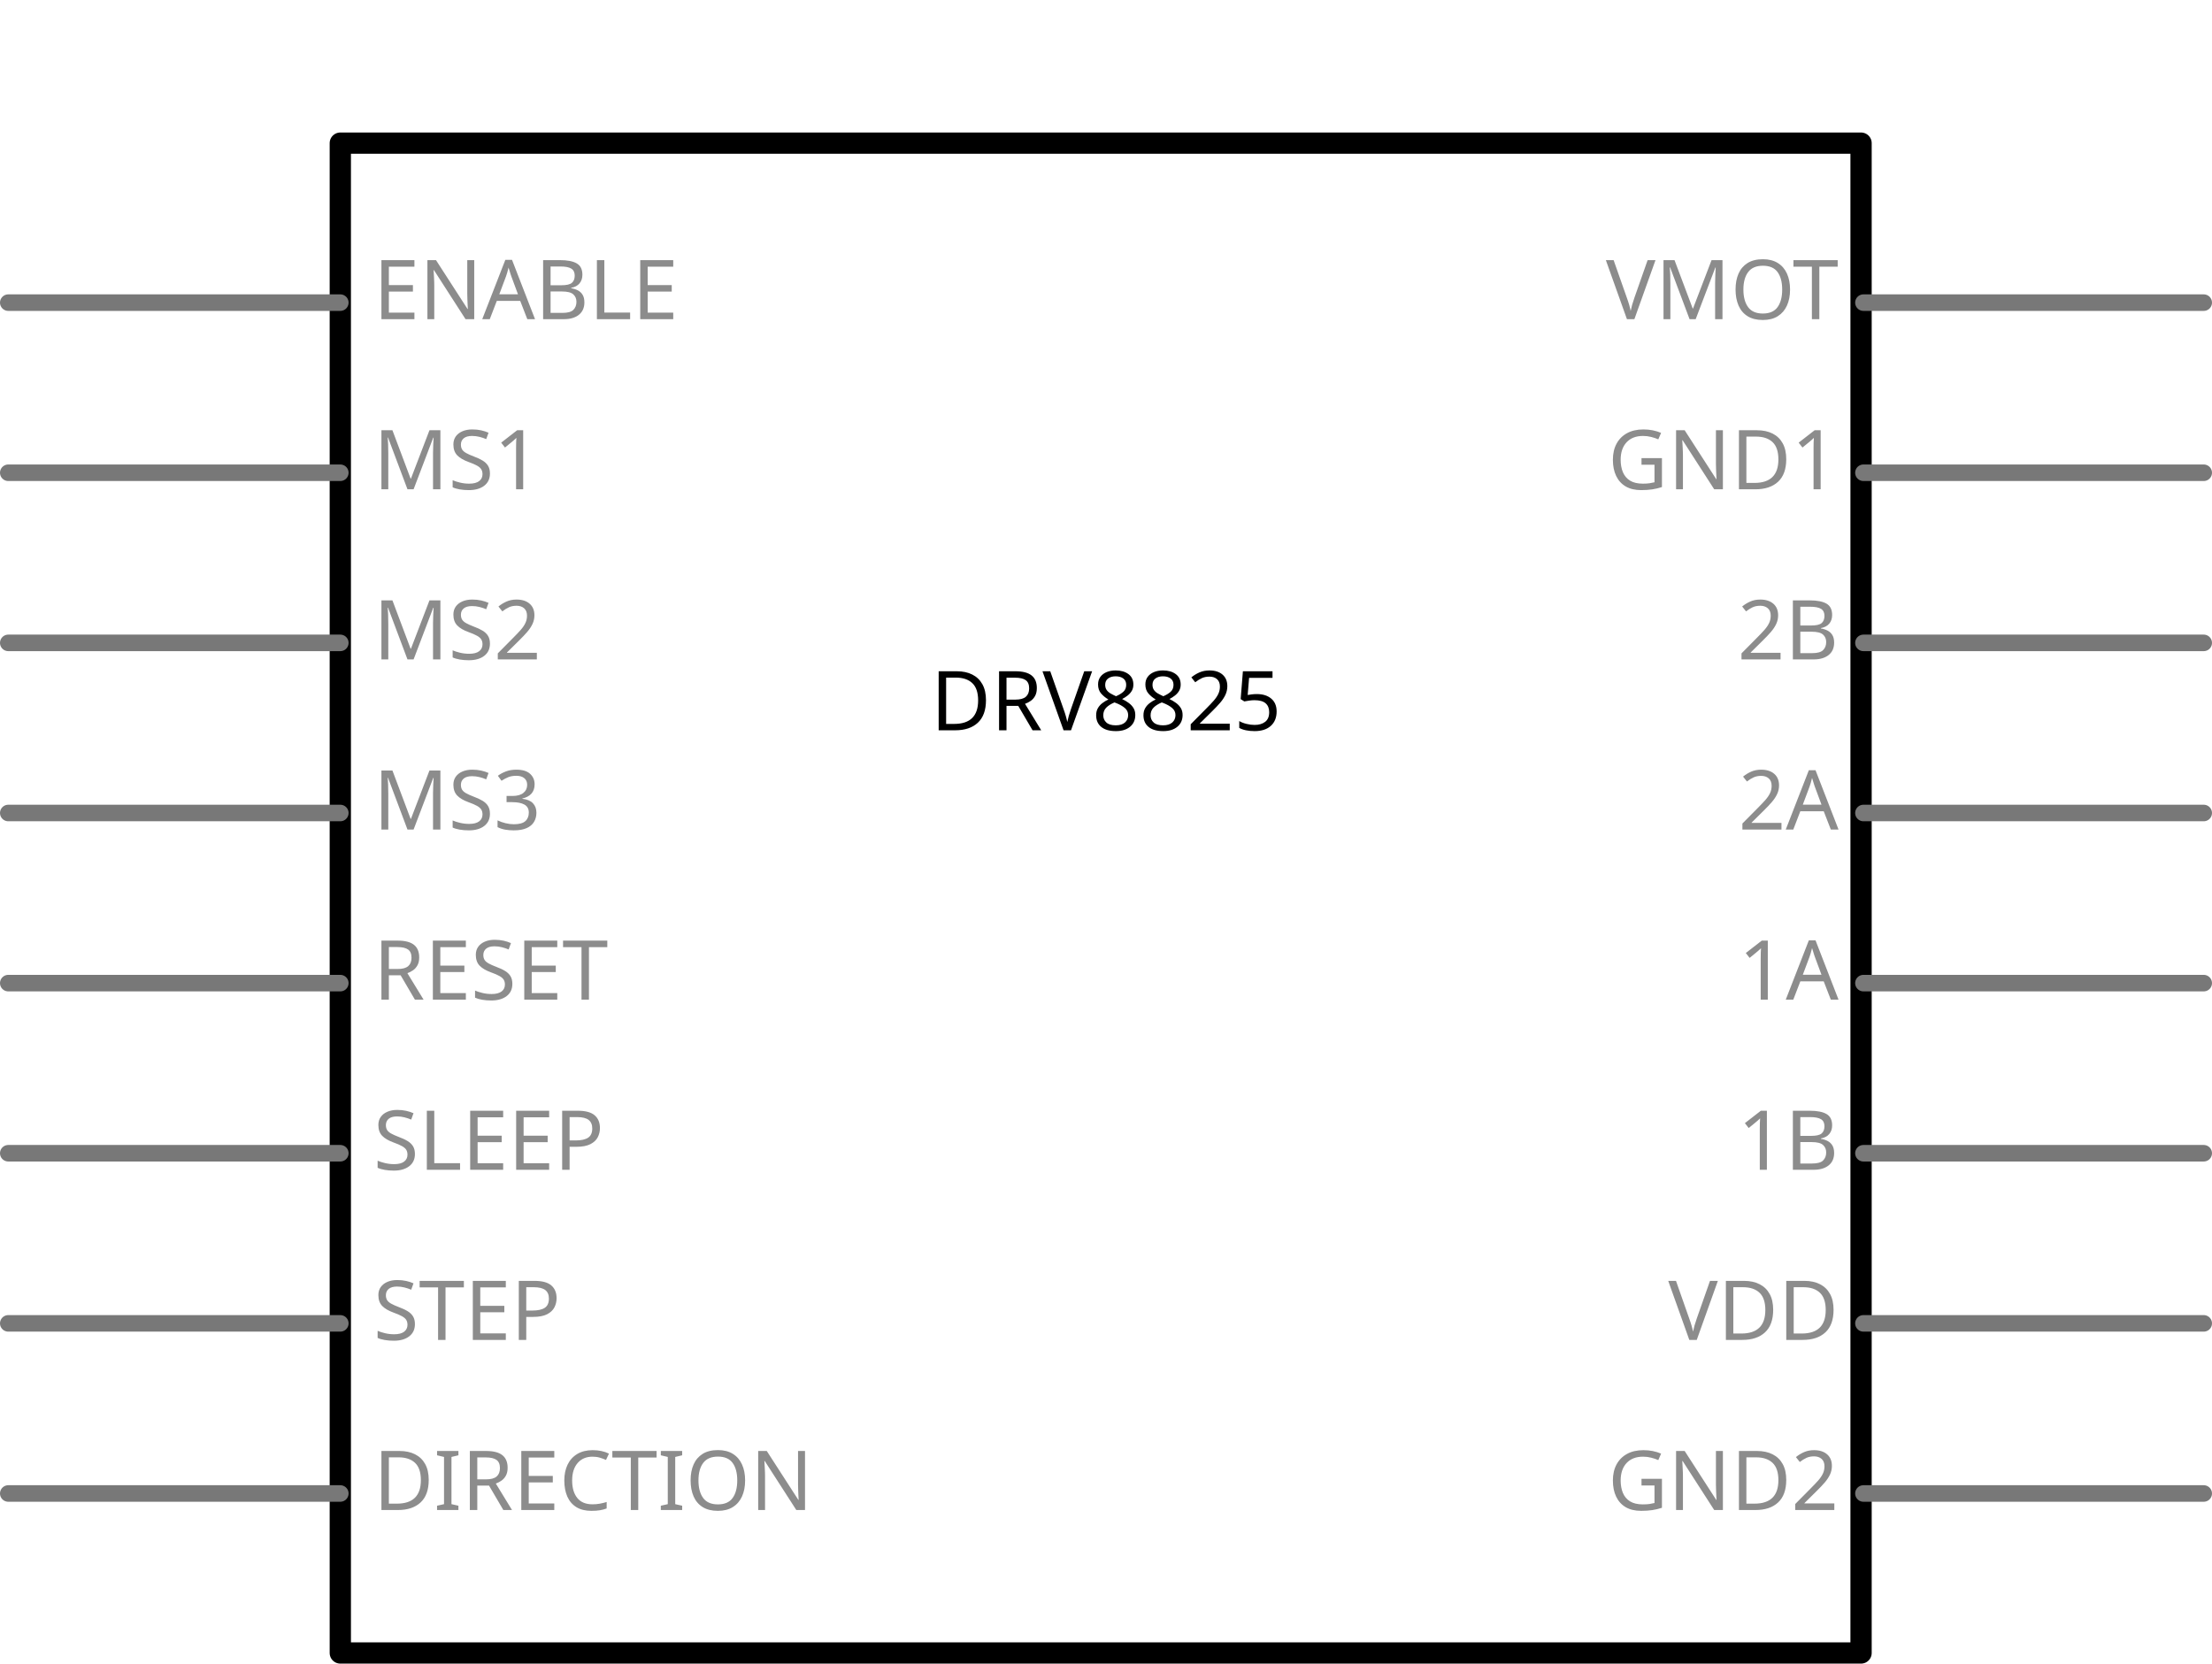
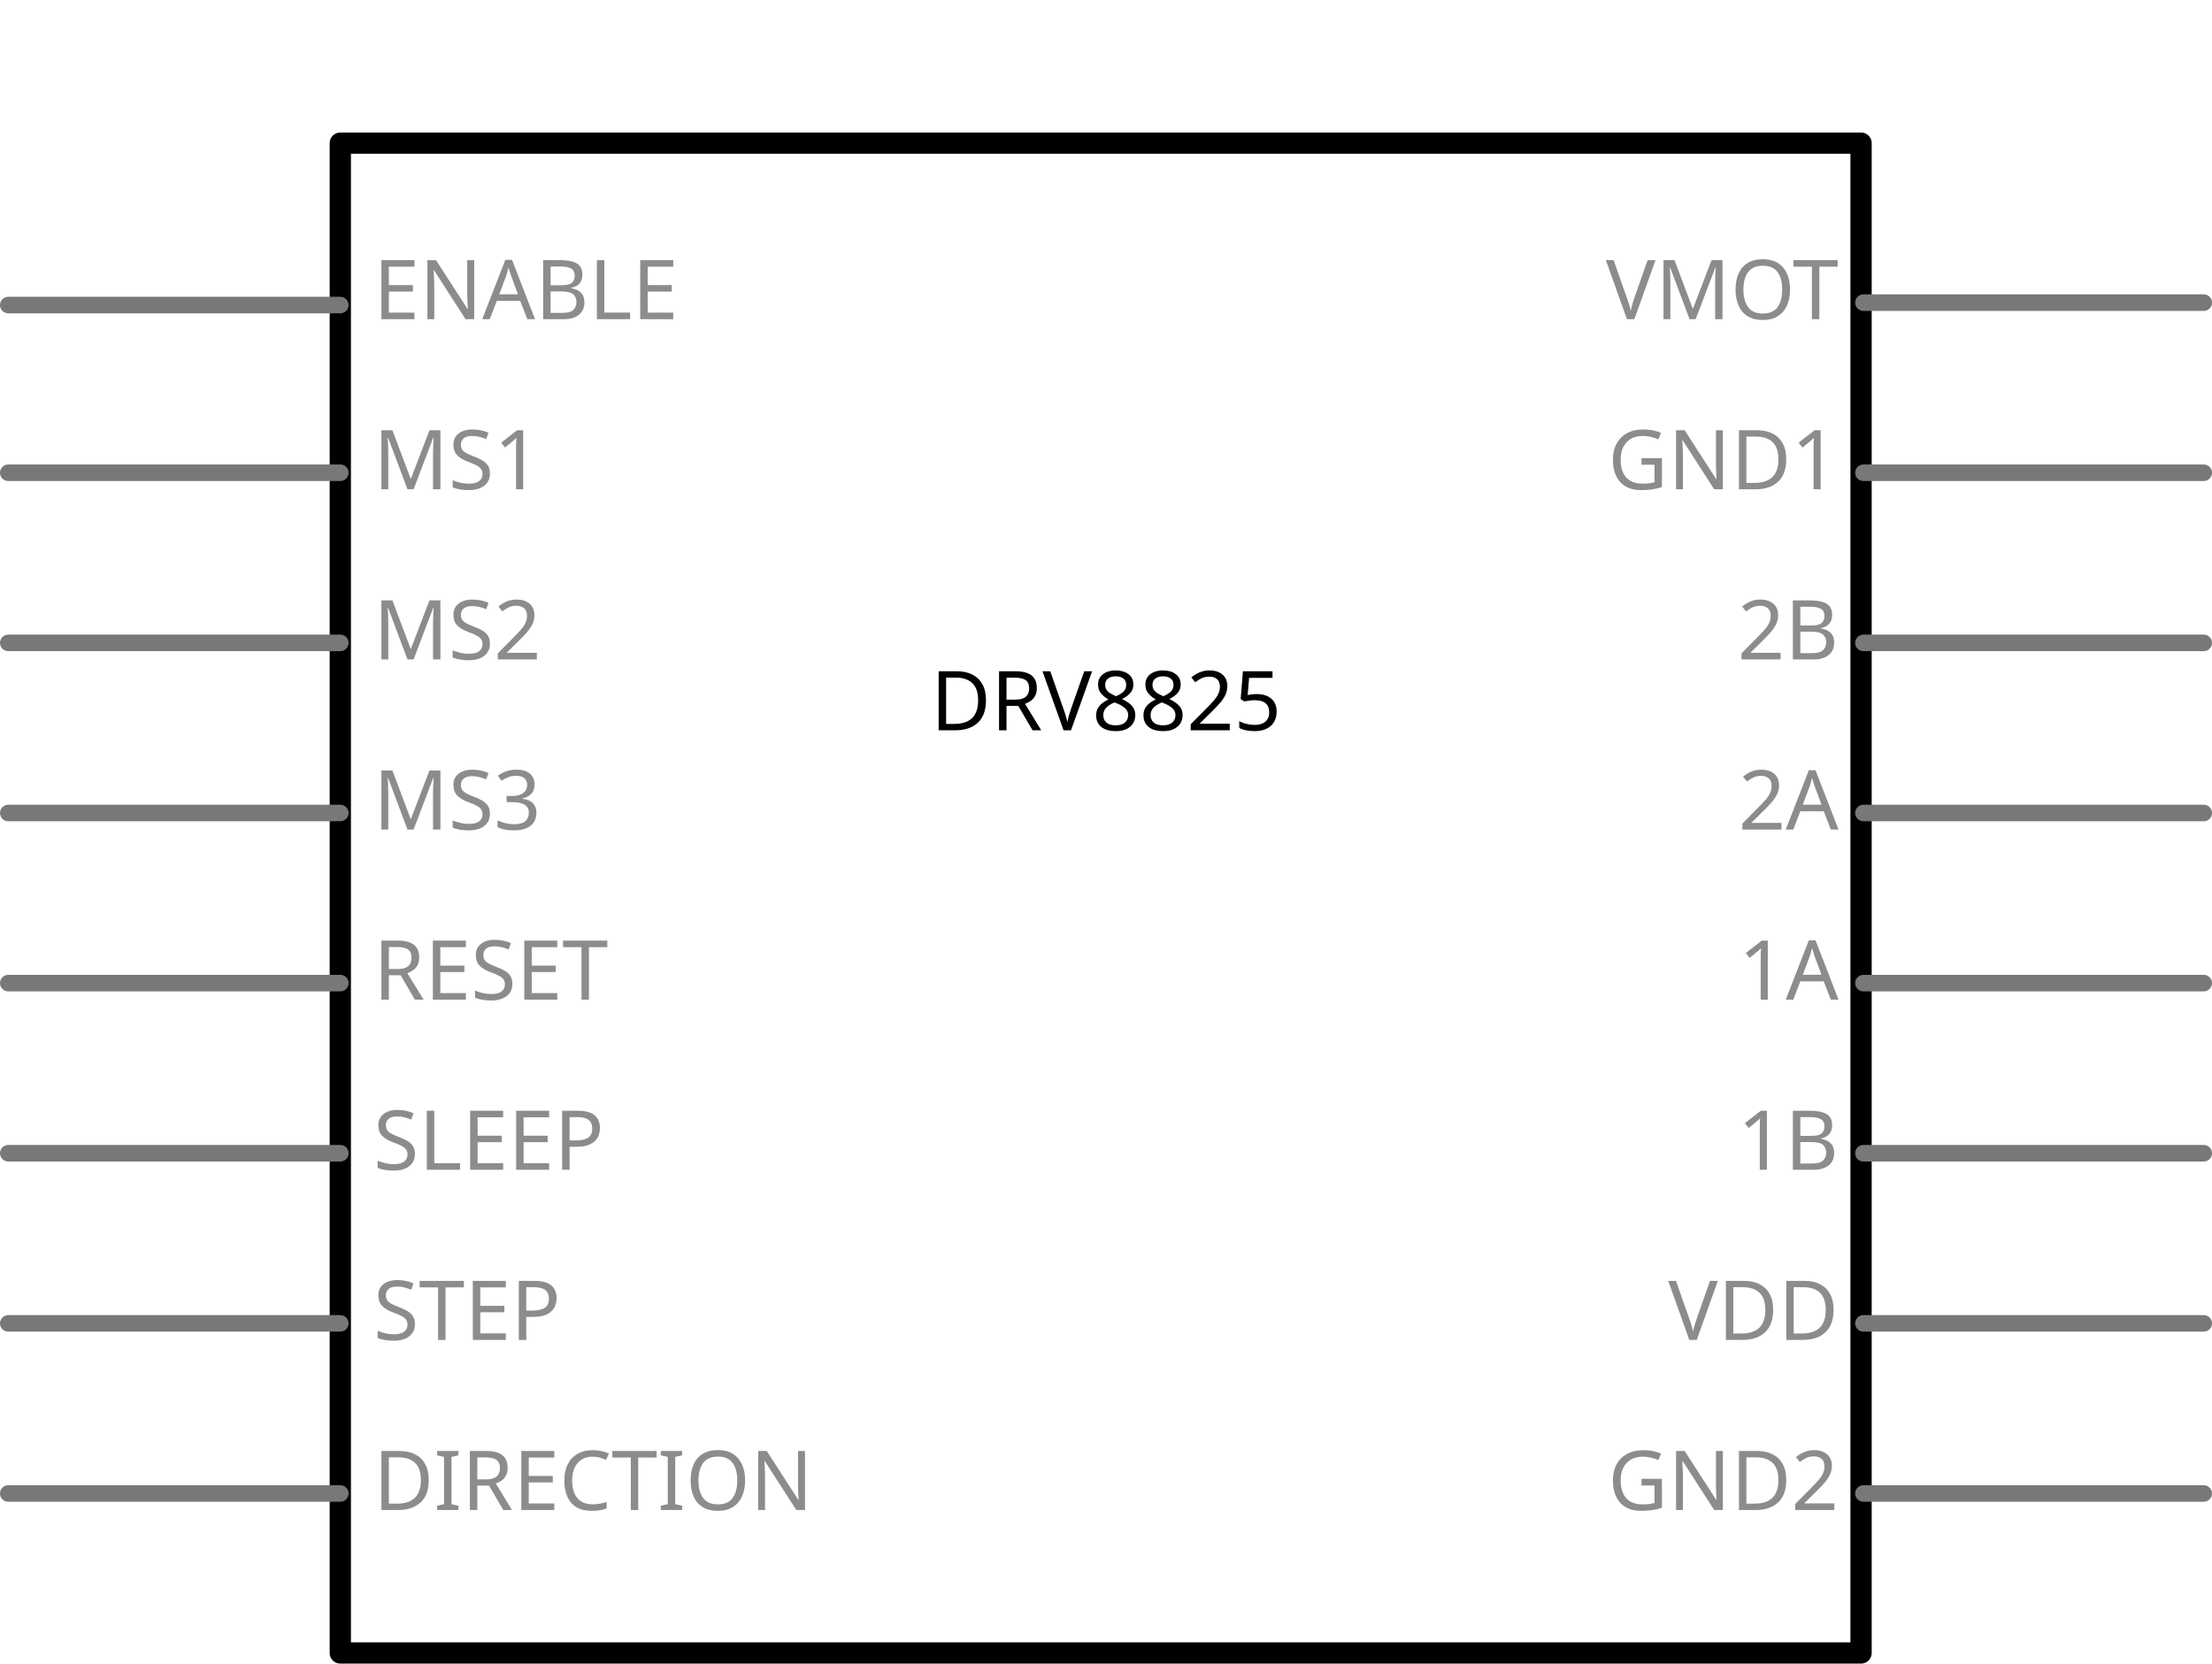
<svg xmlns="http://www.w3.org/2000/svg" version="1.2" baseProfile="tiny" x="0in" y="0in" width="1.3in" height="0.978in" viewBox="0 0 1300 977.778">
  <g partID="855496300">
    <g transform="translate(0,77.7778)">
      <g id="schematic">
        <rect fill="none" height="887.5" stroke="#000000" stroke-linecap="round" stroke-linejoin="round" stroke-width="12.5" width="893.75" x="200" y="6.25" />
        <text fill="#000000" font-family="'Droid Sans'" font-size="48.611" id="label" stroke="none" text-anchor="middle" x="650" y="351.389">DRV8825</text>
-         <line fill="none" stroke="#787878" stroke-linecap="round" stroke-linejoin="round" stroke-width="9.722" x1="4.861" x2="200" y1="100" y2="100" />
-         <rect connectorName="ENABLE" fill="none" height="9.722" id="connector130" stroke-width="0" width="200" x="0.000" y="93.433" />
-         <g fill="none" height="9.722" id="connector130terminal" stroke-width="0" width="0.1" x="0" y="95.139" />
+         <line fill="none" stroke="#787878" stroke-linecap="round" stroke-linejoin="round" stroke-width="9.722" x1="4.861" x2="200.000" y1="101.425" y2="101.425" />
+         <rect connectorName="ENABLE" fill="none" height="9.722" id="connector130" stroke-width="0" width="200" x="0.000" y="92.008" />
        <text fill="#8c8c8c" font-family="'Droid Sans'" font-size="48.611" id="label0" stroke="none" text-anchor="start" x="219.444" y="109.722">ENABLE</text>
        <line fill="none" stroke="#787878" stroke-linecap="round" stroke-linejoin="round" stroke-width="9.722" x1="4.861" x2="200" y1="200" y2="200" />
        <rect connectorName="MS1" fill="none" height="9.722" id="connector131" stroke-width="0" width="200" x="0" y="195.139" />
-         <g fill="none" height="9.722" id="connector131terminal" stroke-width="0" width="0.1" x="0" y="195.139" />
        <text fill="#8c8c8c" font-family="'Droid Sans'" font-size="48.611" id="label1" stroke="none" text-anchor="start" x="219.444" y="209.722">MS1</text>
        <line fill="none" stroke="#787878" stroke-linecap="round" stroke-linejoin="round" stroke-width="9.722" x1="4.861" x2="200" y1="300" y2="300" />
        <rect connectorName="MS2" fill="none" height="9.722" id="connector132" stroke-width="0" width="200" x="0" y="295.139" />
-         <g fill="none" height="9.722" id="connector132terminal" stroke-width="0" width="0.1" x="0" y="295.139" />
        <text fill="#8c8c8c" font-family="'Droid Sans'" font-size="48.611" id="label2" stroke="none" text-anchor="start" x="219.444" y="309.722">MS2</text>
        <line fill="none" stroke="#787878" stroke-linecap="round" stroke-linejoin="round" stroke-width="9.722" x1="4.861" x2="200" y1="400" y2="400" />
        <rect connectorName="MS3" fill="none" height="9.722" id="connector133" stroke-width="0" width="200" x="0" y="395.139" />
-         <g fill="none" height="9.722" id="connector133terminal" stroke-width="0" width="0.1" x="0" y="395.139" />
        <text fill="#8c8c8c" font-family="'Droid Sans'" font-size="48.611" id="label3" stroke="none" text-anchor="start" x="219.444" y="409.722">MS3</text>
        <line fill="none" stroke="#787878" stroke-linecap="round" stroke-linejoin="round" stroke-width="9.722" x1="4.861" x2="200" y1="500" y2="500" />
        <rect connectorName="RESET" fill="none" height="9.722" id="connector134" stroke-width="0" width="200" x="0" y="495.139" />
-         <g fill="none" height="9.722" id="connector134terminal" stroke-width="0" width="0.1" x="0" y="495.139" />
        <text fill="#8c8c8c" font-family="'Droid Sans'" font-size="48.611" id="label4" stroke="none" text-anchor="start" x="219.444" y="509.722">RESET</text>
        <line fill="none" stroke="#787878" stroke-linecap="round" stroke-linejoin="round" stroke-width="9.722" x1="4.861" x2="200" y1="600" y2="600" />
        <rect connectorName="SLEEP" fill="none" height="9.722" id="connector135" stroke-width="0" width="200" x="0" y="595.139" />
-         <g fill="none" height="9.722" id="connector135terminal" stroke-width="0" width="0.1" x="0" y="595.139" />
        <text fill="#8c8c8c" font-family="'Droid Sans'" font-size="48.611" id="label5" stroke="none" text-anchor="start" x="219.444" y="609.722">SLEEP</text>
        <line fill="none" stroke="#787878" stroke-linecap="round" stroke-linejoin="round" stroke-width="9.722" x1="4.861" x2="200" y1="700" y2="700" />
        <rect connectorName="STEP" fill="none" height="9.722" id="connector136" stroke-width="0" width="200" x="0" y="695.139" />
-         <g fill="none" height="9.722" id="connector136terminal" stroke-width="0" width="0.1" x="0" y="695.139" />
        <text fill="#8c8c8c" font-family="'Droid Sans'" font-size="48.611" id="label6" stroke="none" text-anchor="start" x="219.444" y="709.722">STEP</text>
        <line fill="none" stroke="#787878" stroke-linecap="round" stroke-linejoin="round" stroke-width="9.722" x1="4.861" x2="200" y1="800" y2="800" />
        <rect connectorName="DIRECTION" fill="none" height="9.722" id="connector137" stroke-width="0" width="200" x="0" y="795.139" />
-         <g fill="none" height="9.722" id="connector137terminal" stroke-width="0" width="0.1" x="0" y="795.139" />
        <text fill="#8c8c8c" font-family="'Droid Sans'" font-size="48.611" id="label7" stroke="none" text-anchor="start" x="219.444" y="809.722">DIRECTION</text>
        <line fill="none" stroke="#787878" stroke-linecap="round" stroke-linejoin="round" stroke-width="9.722" x1="1095.14" x2="1295.14" y1="100" y2="100" />
        <rect connectorname="VMOT" fill="none" height="9.722" id="connector140" stroke-width="0" width="200" x="1100" y="95.139" />
-         <g fill="none" height="9.722" id="connector140terminal" stroke-width="0" width="0.1" x="1300" y="95.139" />
        <text fill="#8c8c8c" font-family="'Droid Sans'" font-size="48.611" id="label15" stroke="none" text-anchor="end" x="1080.56" y="109.722">VMOT</text>
        <line fill="none" stroke="#787878" stroke-linecap="round" stroke-linejoin="round" stroke-width="9.722" x1="1095.14" x2="1295.14" y1="200" y2="200" />
        <rect connectorname="GND1" fill="none" height="9.722" id="connector141" stroke-width="0" width="200" x="1100" y="195.139" />
-         <g fill="none" height="9.722" id="connector141terminal" stroke-width="0" width="0.1" x="1300" y="195.139" />
        <text fill="#8c8c8c" font-family="'Droid Sans'" font-size="48.611" id="label14" stroke="none" text-anchor="end" x="1080.56" y="209.722">GND1</text>
        <line fill="none" stroke="#787878" stroke-linecap="round" stroke-linejoin="round" stroke-width="9.722" x1="1095.14" x2="1295.14" y1="300" y2="300" />
        <rect connectorname="2B" fill="none" height="9.722" id="connector142" stroke-width="0" width="200" x="1100" y="295.139" />
-         <g fill="none" height="9.722" id="connector142terminal" stroke-width="0" width="0.1" x="1300" y="295.139" />
        <text fill="#8c8c8c" font-family="'Droid Sans'" font-size="48.611" id="label13" stroke="none" text-anchor="end" x="1080.56" y="309.722">2B</text>
        <line fill="none" stroke="#787878" stroke-linecap="round" stroke-linejoin="round" stroke-width="9.722" x1="1095.14" x2="1295.14" y1="400" y2="400" />
        <rect connectorname="2A" fill="none" height="9.722" id="connector143" stroke-width="0" width="200" x="1100" y="395.139" />
-         <g fill="none" height="9.722" id="connector143terminal" stroke-width="0" width="0.1" x="1300" y="395.139" />
        <text fill="#8c8c8c" font-family="'Droid Sans'" font-size="48.611" id="label12" stroke="none" text-anchor="end" x="1080.56" y="409.722">2A</text>
        <line fill="none" stroke="#787878" stroke-linecap="round" stroke-linejoin="round" stroke-width="9.722" x1="1095.14" x2="1295.14" y1="500" y2="500" />
        <rect connectorname="1A" fill="none" height="9.722" id="connector144" stroke-width="0" width="200" x="1100" y="495.139" />
-         <g fill="none" height="9.722" id="connector144terminal" stroke-width="0" width="0.1" x="1300" y="495.139" />
        <text fill="#8c8c8c" font-family="'Droid Sans'" font-size="48.611" id="label11" stroke="none" text-anchor="end" x="1080.56" y="509.722">1A</text>
        <line fill="none" stroke="#787878" stroke-linecap="round" stroke-linejoin="round" stroke-width="9.722" x1="1095.14" x2="1295.14" y1="600" y2="600" />
        <rect connectorname="1B" fill="none" height="9.722" id="connector145" stroke-width="0" width="200" x="1100" y="595.139" />
-         <g fill="none" height="9.722" id="connector145terminal" stroke-width="0" width="0.1" x="1300" y="595.139" />
        <text fill="#8c8c8c" font-family="'Droid Sans'" font-size="48.611" id="label10" stroke="none" text-anchor="end" x="1080.56" y="609.722">1B</text>
        <line fill="none" stroke="#787878" stroke-linecap="round" stroke-linejoin="round" stroke-width="9.722" x1="1095.14" x2="1295.14" y1="700" y2="700" />
        <rect connectorname="VDD" fill="none" height="9.722" id="connector146" stroke-width="0" width="200" x="1100" y="695.139" />
-         <g fill="none" height="9.722" id="connector146terminal" stroke-width="0" width="0.1" x="1300" y="695.139" />
        <text fill="#8c8c8c" font-family="'Droid Sans'" font-size="48.611" id="label9" stroke="none" text-anchor="end" x="1080.56" y="709.722">VDD</text>
        <line fill="none" stroke="#787878" stroke-linecap="round" stroke-linejoin="round" stroke-width="9.722" x1="1095.14" x2="1295.14" y1="800" y2="800" />
        <rect connectorname="GND2" fill="none" height="9.722" id="connector147" stroke-width="0" width="200" x="1100" y="795.139" />
-         <g fill="none" height="9.722" id="connector147terminal" stroke-width="0" width="0.1" x="1300" y="795.139" />
        <text fill="#8c8c8c" font-family="'Droid Sans'" font-size="48.611" id="label8" stroke="none" text-anchor="end" x="1080.56" y="809.722">GND2</text>
      </g>
    </g>
  </g>
-   <g partID="855496300" id="partLabel">
-     <g transform="translate(1095.77,0)">
-       <g font-size="69.444" font-style="normal" font-weight="normal" fill="#000000" font-family="'DroidSans'" id="schematicLabel" fill-opacity="1" stroke="none" />
-     </g>
-   </g>
</svg>
